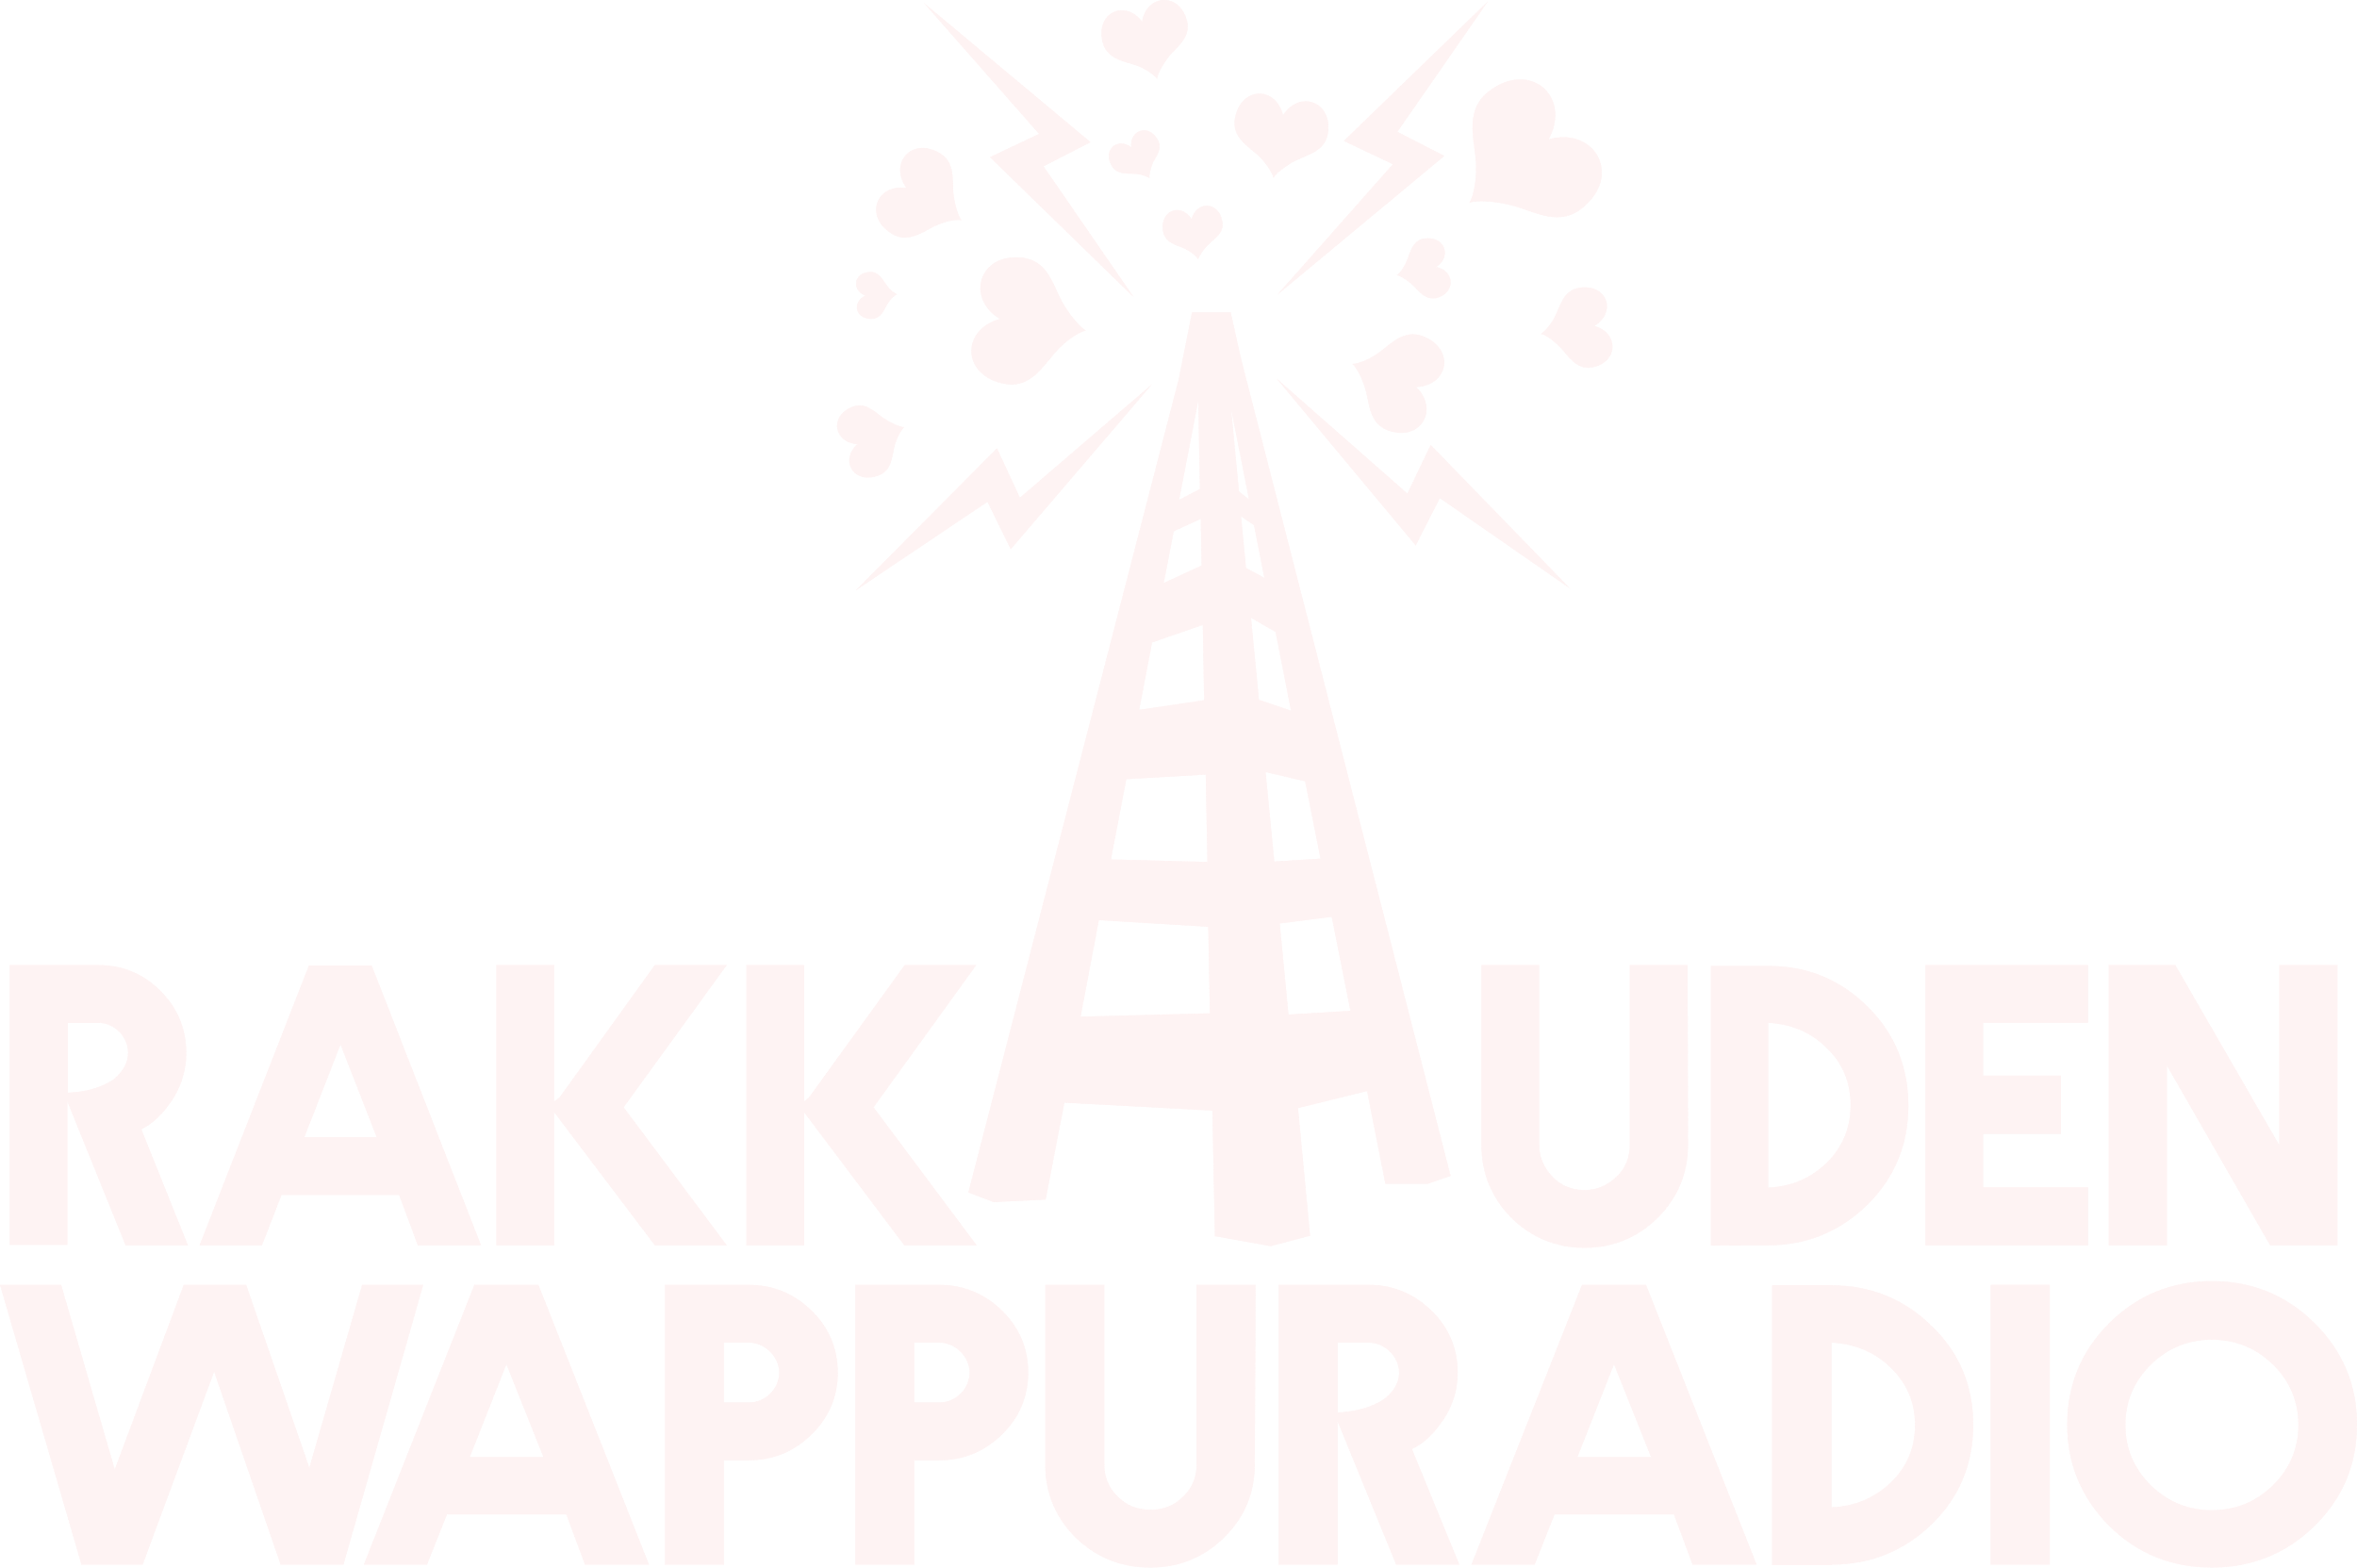
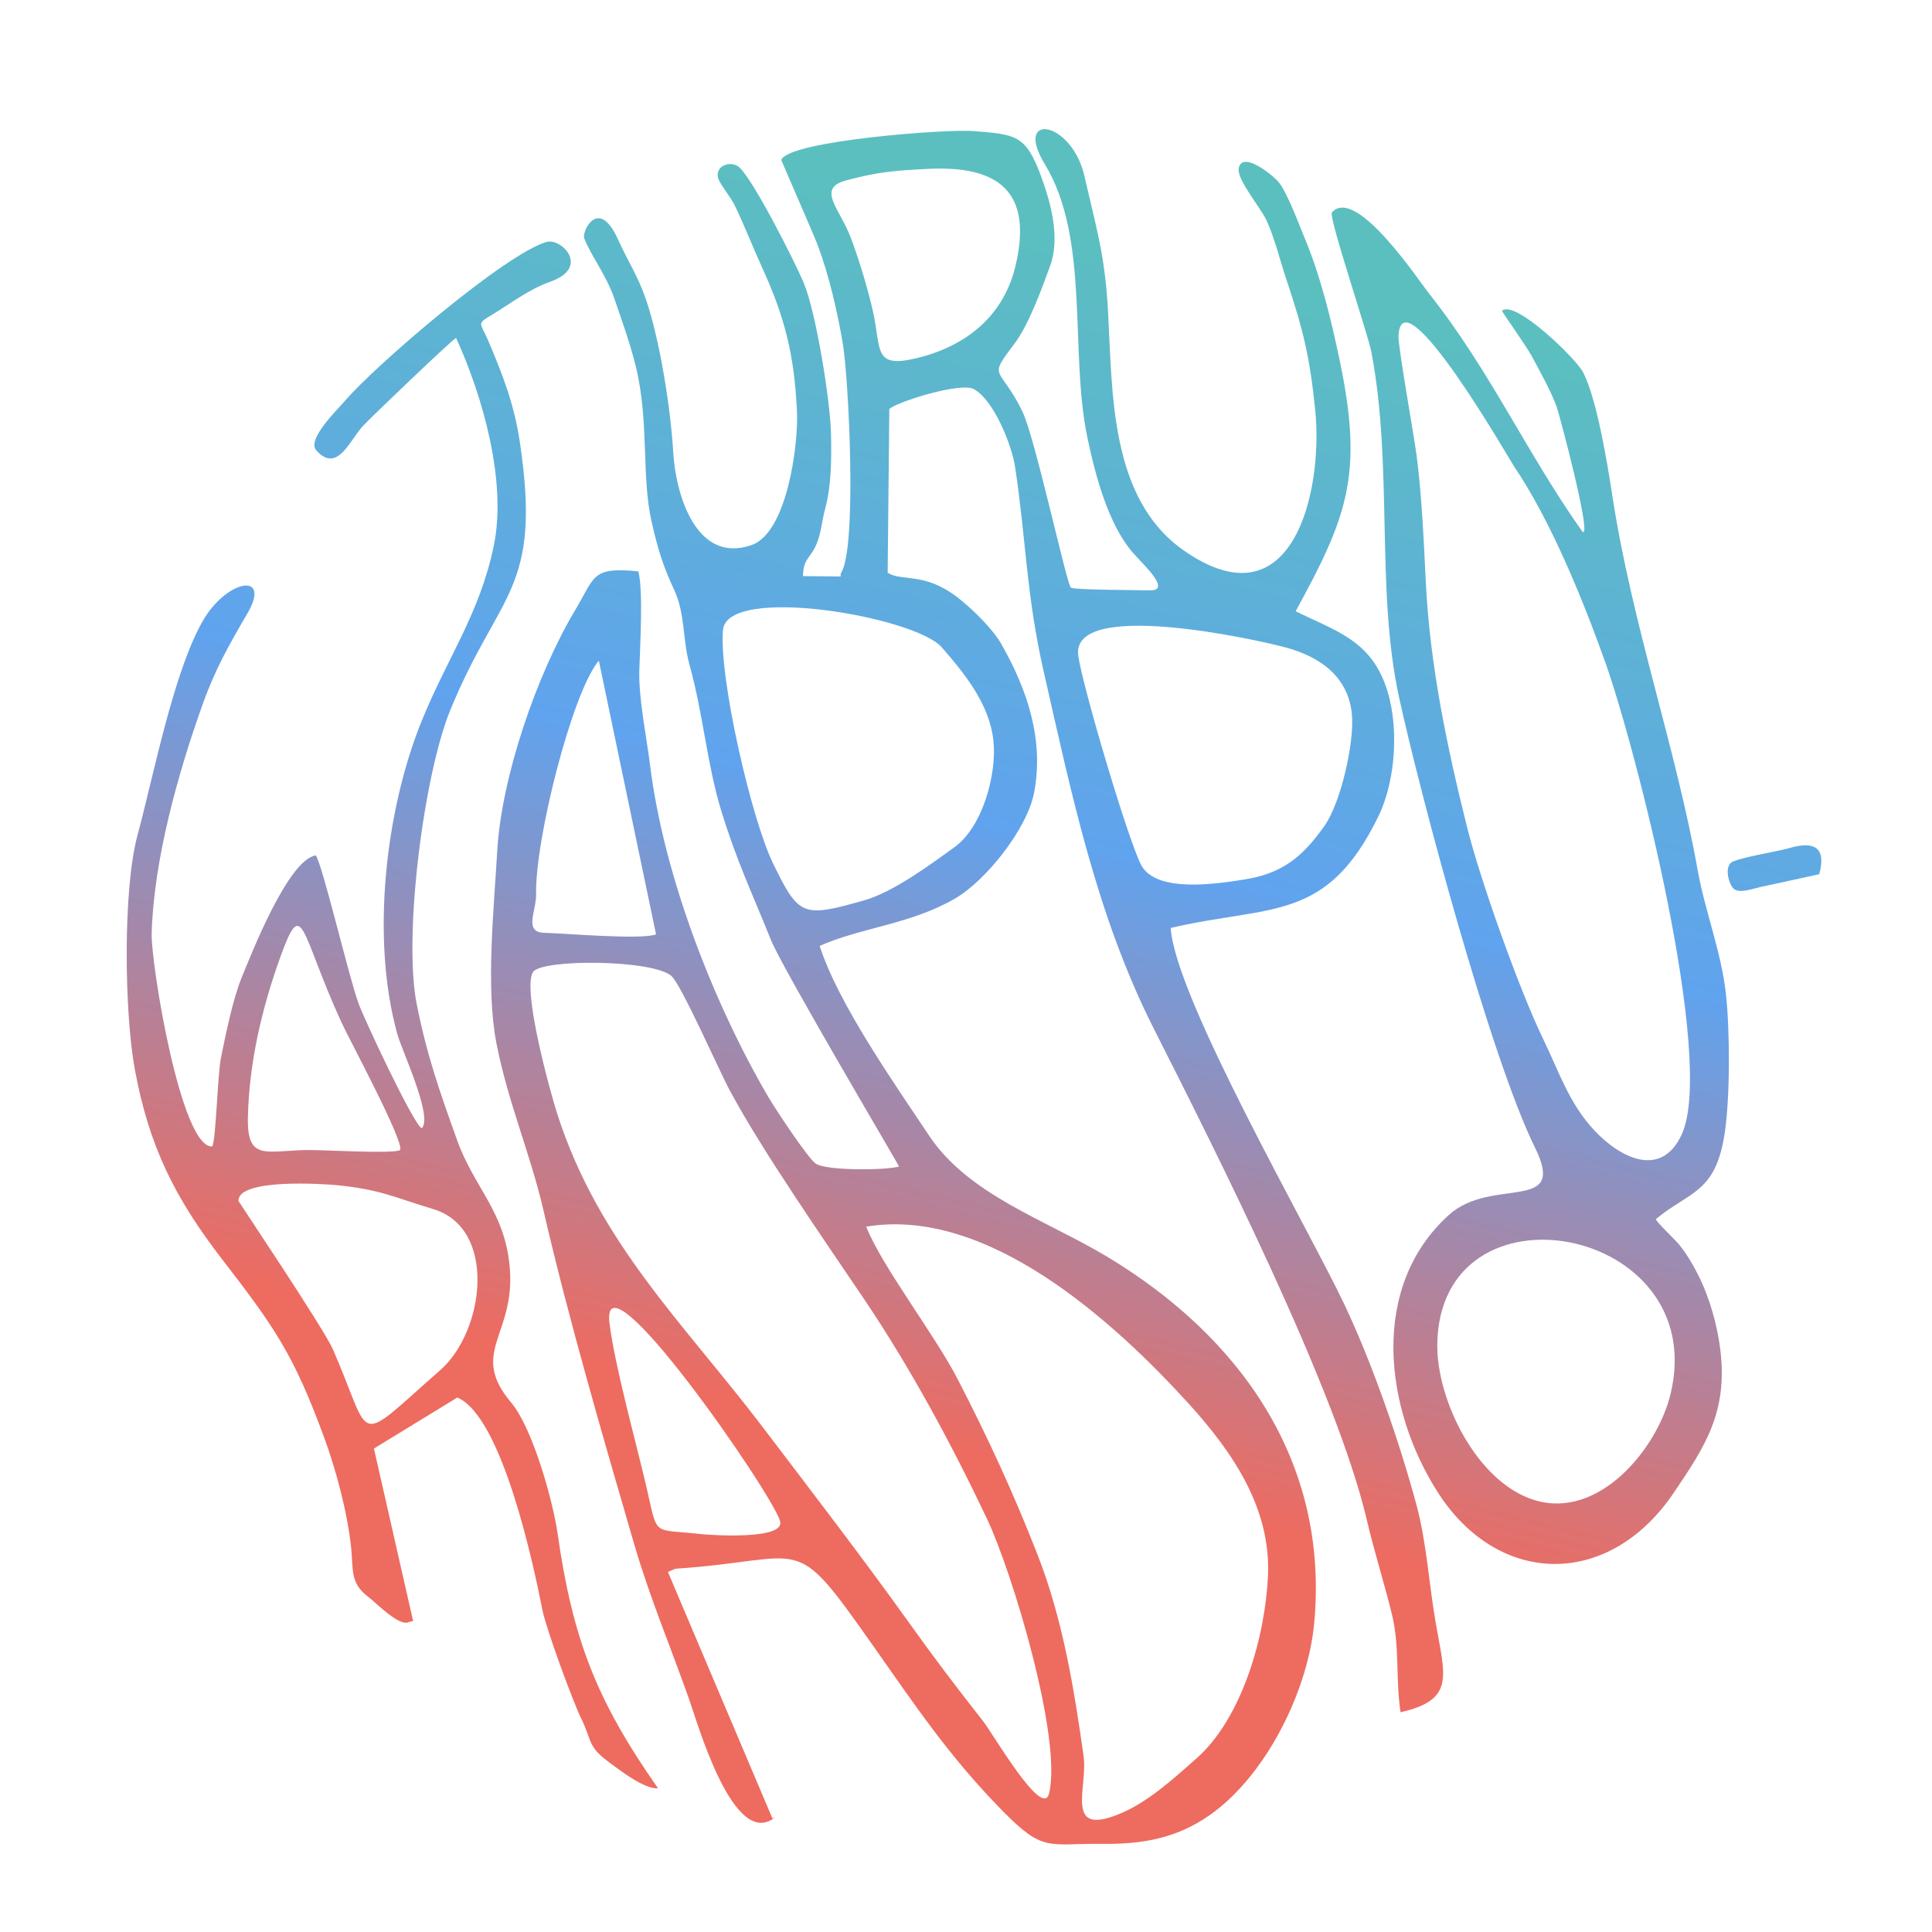
- <svg xmlns="http://www.w3.org/2000/svg" version="1.1" id="Layer_1" x="0px" y="0px" viewBox="0 0 566.9 377" style="enable-background:new 0 0 566.9 377;" xml:space="preserve">
-   <style type="text/css">
- 	.st0{opacity:0.9;}
- 	.st1{fill:#FEF2F2;}
- 	.st2{opacity:0.75;}
- </style>
-   <g id="Layer_2" class="st0">
- </g>
-   <g id="svg2">
-     <g class="st0">
+ <svg xmlns="http://www.w3.org/2000/svg" xmlns:xlink="http://www.w3.org/1999/xlink" xml:space="preserve" width="254mm" height="254mm" version="1.1" style="shape-rendering:geometricPrecision; text-rendering:geometricPrecision; image-rendering:optimizeQuality; fill-rule:evenodd; clip-rule:evenodd" viewBox="0 0 25400 25400">
+   <defs>
+     <style type="text/css">
+    
+     .fil2 {fill:url(#id0)}
+     .fil3 {fill:url(#id1)}
+     .fil0 {fill:url(#id2)}
+     .fil1 {fill:url(#id3)}
+    
+   </style>
+     <linearGradient id="id0" gradientUnits="userSpaceOnUse" x1="13148.9" y1="19277.1" x2="16908.6" y2="3664.89">
+       <stop offset="0" style="stop-opacity:1; stop-color:#EE6B60" />
+       <stop offset="0.51" style="stop-opacity:1; stop-color:#60A3EE" />
+       <stop offset="1" style="stop-opacity:1; stop-color:#5BBFBF" />
+     </linearGradient>
+     <linearGradient id="id1" gradientUnits="userSpaceOnUse" xlink:href="#id0" x1="13148.9" y1="19277" x2="16908.7" y2="3665.02">
+   </linearGradient>
+     <linearGradient id="id2" gradientUnits="userSpaceOnUse" xlink:href="#id0" x1="13148.9" y1="19277.1" x2="16908.6" y2="3664.89">
+   </linearGradient>
+     <linearGradient id="id3" gradientUnits="userSpaceOnUse" xlink:href="#id0" x1="13148.9" y1="19277.1" x2="16908.6" y2="3664.89">
+   </linearGradient>
+   </defs>
+   <g id="Layer_x0020_1">
+     <g id="_2648392229264">
      <g>
-         <g>
-           <g>
-             <path class="st1" d="M309.9,244l-2.1-21.9l12.5-1.6l4.5,22.6L309.9,244z M259.9,244.5l4.4-23.2l26.3,1.6l0.4,20.8       C291.1,243.7,259.9,244.5,259.9,244.5z M304.4,185.7l9.5,2.2l3.7,18.6l-11.1,0.7L304.4,185.7z M290,186.3l0.4,21l-23.2-0.6       l3.7-19.3C270.8,187.4,290,186.3,290,186.3z M289.3,150.3l0.3,18.1l-15.6,2.3l3.1-16.2C277.1,154.5,289.3,150.3,289.3,150.3z        M288.8,124.8L289,136l-9.1,4.2l2.4-12.4C282.2,127.8,288.8,124.8,288.8,124.8z M288.2,96.4l0.4,21.2l-5,2.6L288.2,96.4z        M298,118.2l-1.9-19.9l4.3,21.8L298,118.2z M299.7,136.6l-1.2-12.4l3.1,2.1l2.5,12.7C304.1,138.9,299.7,136.6,299.7,136.6z        M300.9,148.6l5.9,3.4l3.7,18.9l-7.7-2.6L300.9,148.6z M348.9,282.8L298.5,86.3L296,75.1h-9.3l-3.2,16.1l-50.6,195.6l0,0       l6.1,2.3l12.5-0.6l0,0l4.5-23.3l35.6,1.9l0.6,30.2l0,0l13.4,2.4l9.5-2.5l0,0l0,0l0,0l0,0l-2.9-30.7l16.6-4.1l4.4,22.3l0,0h10.2       L348.9,282.8L348.9,282.8L348.9,282.8z" />
-             <g>
-               <path class="st1" d="M229.3,46.4c-0.3-3.2,0.5-7.4-3.3-9.6c-6.9-4-12.2,2.6-8,8.4c-7.4-1-10.2,7-3.4,11.1        c3.7,2.2,7.2-0.4,10-1.8c2.8-1.4,5.7-1.8,6.7-1.5C230.6,52.3,229.6,49.3,229.3,46.4" />
-               <path class="st1" d="M213.2,68.5c-1-1.3-1.8-3.2-4-3.1c-4,0.2-4.4,4.4-1.1,5.7c-3.3,1.6-2.4,5.7,1.6,5.6        c2.2-0.1,2.9-2.1,3.7-3.5c0.8-1.3,1.9-2.3,2.4-2.4C215.3,70.6,214,69.7,213.2,68.5" />
-               <path class="st1" d="M255.3,72.3c-2-3.8-3.3-9.5-9.2-10.3c-10.7-1.4-13.9,9.8-5.6,14.7c-9.7,2.7-9.1,14.1,1.6,15.7        c5.8,0.8,8.7-4.2,11.6-7.5c2.7-3.2,6.2-5.2,7.5-5.4C260,78.9,257.2,75.8,255.3,72.3" />
-               <path class="st1" d="M212.6,100.6c-2.1-1.4-4.3-4-7.5-2.8c-5.8,2.2-4.5,8.7,1.1,9c-4.3,4-0.9,9.7,5,7.6        c3.2-1.1,3.4-4.5,3.9-6.9c0.6-2.4,1.8-4.3,2.4-4.8C216.8,102.8,214.5,101.9,212.6,100.6" />
-               <path class="st1" d="M278.4,33.5c-2.3-3.9-6.8-2.1-6.3,1.9c-3.4-2.5-7,0.7-4.7,4.5c1.2,2.1,3.6,1.8,5.4,1.9        c1.7,0.1,3.3,0.7,3.7,1.1c-0.2-0.5,0.2-2.3,0.8-3.8C278.2,37.5,279.7,35.6,278.4,33.5" />
-               <path class="st1" d="M285.5,5c-1.9-7.1-9.8-6.3-10.8,0.2c-4.2-5.5-11.3-2.1-9.5,5c1,3.9,4.9,4.5,7.7,5.4        c2.7,0.9,4.9,2.6,5.4,3.4c0-0.9,1.3-3.5,3-5.6C283.2,11.2,286.5,8.9,285.5,5" />
-               <path class="st1" d="M294,53.3c-0.8-5-6.3-5-7.4-0.6c-2.5-4-7.6-2.2-6.9,2.8c0.4,2.8,3.1,3.4,5,4.2c1.8,0.8,3.2,2.1,3.5,2.7        c0.1-0.6,1.1-2.3,2.5-3.6C292,57.4,294.5,56.1,294,53.3" />
-               <path class="st1" d="M345.5,64.2c3.9-2.7,1.8-7.7-3.1-6.8c-2.7,0.5-3.2,3.3-4,5.2c-0.7,1.8-1.9,3.3-2.5,3.6        c0.6,0,2.4,1,3.8,2.3c1.5,1.4,3,3.7,5.7,3.2C350.2,70.6,349.9,65.1,345.5,64.2" />
-               <path class="st1" d="M308.6,27.7c-1.8-7.2-10.3-6.9-11.6,0.9c-0.7,4.3,3,6.5,5.4,8.6c2.3,2.1,3.7,4.6,3.9,5.6        c0.4-0.9,2.8-2.9,5.4-4.2c2.9-1.4,7.1-2.3,7.7-6.6C320.5,24.2,312.4,21.7,308.6,27.7" />
-               <path class="st1" d="M372.5,33.5c5.6-10.5-4.7-19.2-14.6-11.4c-5.4,4.3-3.5,10.9-3,15.9c0.5,4.9-0.6,9.5-1.5,10.8        c1.4-0.7,6.4-0.5,10.9,0.8c4.9,1.4,10.8,4.9,16.2,0.5C390.4,42.2,383.5,30.4,372.5,33.5" />
-               <path class="st1" d="M383.5,78.4c5.4-3.3,3.1-10.2-3.6-9.2c-3.7,0.5-4.6,4.1-5.7,6.5s-2.9,4.2-3.6,4.6        c0.8,0.1,3.1,1.5,4.8,3.4c1.9,2,3.7,5.2,7.3,4.7C389.4,87.3,389.4,80,383.5,78.4" />
-               <path class="st1" d="M342.1,80.8c-4.4-1.6-7.5,1.8-10.2,3.8c-2.6,2-5.6,3-6.7,2.9c0.9,0.6,2.5,3.5,3.3,6.5        c0.9,3.3,0.9,7.9,5.3,9.5c8,2.9,12.4-5.2,6.8-10.4C348.6,92.7,350,83.7,342.1,80.8" />
-               <polygon class="st1" points="277.1,92.4 245.3,119.7 239.8,107.8 205.8,142 237.5,120.7 243.1,132.1       " />
-               <polygon class="st1" points="222.2,0.7 249.9,32.2 238.1,37.8 272.7,71.5 251,40 262.3,34.2       " />
-               <polygon class="st1" points="307.2,70.9 335,39.5 323.2,33.9 357.9,0.3 336.1,31.7 347.4,37.5       " />
-               <polygon class="st1" points="307,91 338.5,118.7 344.1,107 377.7,141.6 346.3,119.8 340.5,131.2       " />
-             </g>
-             <path class="st1" d="M16.3,262.8V246h7.4c3.9,0,7.1,3.4,7.1,7.2c0,2.3-1.1,4.4-3.4,6.3C27.4,259.5,23.8,262.5,16.3,262.8z        M30.2,299.5h15L34,271.6c2.2-1.1,4.4-2.9,6.4-5.6c2.9-3.8,4.4-8.1,4.4-12.8c0-5.8-2.1-10.8-6.2-14.9s-9.1-6.2-14.9-6.2H2.3       v67.3h13.9v-34.5L30.2,299.5z" />
-             <path class="st1" d="M90.6,273.5H73.2l8.7-22.3C81.9,251.2,90.6,273.5,90.6,273.5z M48,299.5h15l4.7-12.1H96l4.5,12.1h15.2       l-26.3-67.3H74.3L48,299.5z" />
-             <polygon class="st1" points="174.8,299.5 150,266.3 174.8,232.1 157.5,232.1 134.6,263.9 133.3,264.9 133.3,232.1 119.4,232.1        119.4,299.5 133.3,299.5 133.3,267.5 157.5,299.5      " />
-             <polygon class="st1" points="234.9,299.5 210.1,266.3 234.8,232.1 217.6,232.1 194.6,263.9 193.4,264.9 193.4,232.1        179.5,232.1 179.5,299.5 193.4,299.5 193.4,267.5 217.5,299.5      " />
-             <path class="st1" d="M405.9,232.1H392v43.2c0,3-1,5.6-3.2,7.7s-4.7,3.2-7.7,3.2s-5.6-1-7.7-3.2s-3.2-4.7-3.2-7.7v-43.2h-13.9       v43.2c0,6.8,2.4,12.7,7.2,17.6c4.9,4.8,10.8,7.2,17.6,7.2s12.7-2.4,17.6-7.2c4.9-4.9,7.3-10.8,7.3-17.6L405.9,232.1       L405.9,232.1z" />
-             <path class="st1" d="M425.3,246c5.5,0.3,10.2,2.2,14,6c3.9,3.7,5.8,8.4,5.8,13.8s-1.9,10.1-5.8,13.9c-3.9,3.7-8.5,5.7-14,5.9       V246z M425.3,299.5c9.3,0,17.2-3.3,23.8-9.7c6.6-6.5,9.9-14.5,9.9-23.9s-3.3-17.4-9.8-23.8c-6.5-6.5-14.5-9.8-23.8-9.8h-13.9       v67.3C411.3,299.5,425.3,299.5,425.3,299.5z" />
-             <polygon class="st1" points="502.2,232.1 463.1,232.1 463.1,299.5 502.2,299.5 502.2,285.5 477,285.5 477,272.7 495.7,272.7        495.7,258.7 477,258.7 477,246 502.2,246      " />
-             <polygon class="st1" points="562.2,299.5 562.2,232.1 548.2,232.1 548.2,275.4 523.2,232.1 507.2,232.1 507.2,299.5        521.2,299.5 521.2,256.3 546,299.5      " />
-             <polygon class="st1" points="101.8,309 87.1,309 74.4,353 59.2,309 44.2,309 27.6,353.4 14.7,309 0,309 19.6,376.3 34.3,376.3        51.5,329.9 67.5,376.3 82.6,376.3      " />
-             <path class="st1" d="M130.7,350.4H113l8.8-22.3L130.7,350.4z M87.5,376.3h15.2l4.8-12.1h28.7l4.5,12.1h15.4L129.5,309h-15.4       L87.5,376.3z" />
-             <path class="st1" d="M159.9,376.3h14.2v-25.1h6c5.9,0,10.9-2.1,15.1-6.2c4.2-4.1,6.3-9.1,6.3-14.9s-2.1-10.8-6.3-14.9       s-9.3-6.2-15.1-6.2h-20.2V376.3L159.9,376.3z M174.1,322.9h6c3.9,0,7.3,3.4,7.3,7.2c0,3.9-3.3,7.2-7.3,7.2h-6V322.9       L174.1,322.9z" />
-             <path class="st1" d="M205.7,376.3h14.2v-25.1h6c5.9,0,10.9-2.1,15.1-6.2c4.2-4.1,6.3-9.1,6.3-14.9s-2.1-10.8-6.3-14.9       s-9.3-6.2-15.1-6.2h-20.2V376.3z M219.9,322.9h6c3.9,0,7.3,3.4,7.3,7.2c0,3.9-3.3,7.2-7.3,7.2h-6V322.9L219.9,322.9z" />
-             <path class="st1" d="M302,309h-14.2v43.2c0,3-1,5.6-3.2,7.7c-2.2,2.2-4.8,3.2-7.9,3.2s-5.7-1-7.9-3.2s-3.2-4.7-3.2-7.7V309       h-14.2v43.2c0,6.8,2.4,12.7,7.3,17.6c5,4.8,10.9,7.2,17.9,7.2s12.9-2.4,17.8-7.2c5-4.9,7.4-10.8,7.4-17.6L302,309L302,309z" />
-             <path class="st1" d="M321.7,339.7v-16.8h7.5c3.9,0,7.3,3.4,7.3,7.2c0,2.3-1.1,4.4-3.5,6.3C332.9,336.4,329.3,339.4,321.7,339.7       z M335.8,376.3H351l-11.4-27.8c2.3-1.1,4.5-2.9,6.5-5.6c3-3.8,4.5-8.1,4.5-12.8c0-5.8-2.1-10.8-6.3-14.9s-9.3-6.2-15.1-6.2       h-21.7v67.3h14.2v-34.5L335.8,376.3z" />
-             <path class="st1" d="M397.1,350.4h-17.7l8.8-22.3C388.2,328.1,397.1,350.4,397.1,350.4z M353.9,376.3h15.2l4.8-12.1h28.7       l4.5,12.1h15.4L395.9,309h-15.4L353.9,376.3z" />
-             <path class="st1" d="M440.5,322.9c5.6,0.3,10.3,2.2,14.2,6c3.9,3.7,5.9,8.4,5.9,13.8s-1.9,10.1-5.9,13.9       c-3.9,3.7-8.7,5.7-14.2,5.9V322.9z M440.5,376.3c9.4,0,17.5-3.3,24.1-9.7c6.7-6.5,10-14.5,10-23.9s-3.3-17.4-10-23.8       c-6.6-6.5-14.7-9.8-24.2-9.8h-14.2v67.3h14.3V376.3z" />
-             <rect x="478.8" y="309" class="st1" width="14.2" height="67.3" />
-             <path class="st1" d="M532,377c9.7,0,17.9-3.4,24.7-10c6.8-6.7,10.2-14.8,10.2-24.4s-3.4-17.6-10.2-24.4       c-6.8-6.7-15-10.1-24.7-10.1s-17.9,3.4-24.7,10.1c-6.7,6.7-10.1,14.8-10.1,24.4s3.4,17.6,10.1,24.4       C514.1,373.7,522.3,377,532,377z M511.2,342.7c0-5.6,2-10.4,6.1-14.5c4.1-4,9-6,14.7-6s10.6,2,14.7,6c4.1,4,6.1,8.9,6.1,14.5       s-2,10.4-6.1,14.5c-4.1,4-9,6-14.7,6s-10.6-2-14.7-6C513.2,353.1,511.2,348.3,511.2,342.7z" />
-           </g>
-           <g class="st2">
-             <path class="st1" d="M309.9,244l-2.1-21.9l12.5-1.6l4.5,22.6L309.9,244z M259.9,244.5l4.4-23.2l26.3,1.6l0.4,20.8       C291.1,243.7,259.9,244.5,259.9,244.5z M304.4,185.7l9.5,2.2l3.7,18.6l-11.1,0.7L304.4,185.7z M290,186.3l0.4,21l-23.2-0.6       l3.7-19.3C270.8,187.4,290,186.3,290,186.3z M289.3,150.3l0.3,18.1l-15.6,2.3l3.1-16.2C277.1,154.5,289.3,150.3,289.3,150.3z        M288.8,124.8L289,136l-9.1,4.2l2.4-12.4C282.2,127.8,288.8,124.8,288.8,124.8z M288.2,96.4l0.4,21.2l-5,2.6L288.2,96.4z        M298,118.2l-1.9-19.9l4.3,21.8L298,118.2z M299.7,136.6l-1.2-12.4l3.1,2.1l2.5,12.7C304.1,138.9,299.7,136.6,299.7,136.6z        M300.9,148.6l5.9,3.4l3.7,18.9l-7.7-2.6L300.9,148.6z M348.9,282.8L298.5,86.3L296,75.1h-9.3l-3.2,16.1l-50.6,195.6l0,0       l6.1,2.3l12.5-0.6l0,0l4.5-23.3l35.6,1.9l0.6,30.2l0,0l13.4,2.4l9.5-2.5l0,0l0,0l0,0l0,0l-2.9-30.7l16.6-4.1l4.4,22.3l0,0h10.2       L348.9,282.8L348.9,282.8L348.9,282.8z" />
-             <g>
-               <path class="st1" d="M229.3,46.4c-0.3-3.2,0.5-7.4-3.3-9.6c-6.9-4-12.2,2.6-8,8.4c-7.4-1-10.2,7-3.4,11.1        c3.7,2.2,7.2-0.4,10-1.8c2.8-1.4,5.7-1.8,6.7-1.5C230.6,52.3,229.6,49.3,229.3,46.4" />
-               <path class="st1" d="M213.2,68.5c-1-1.3-1.8-3.2-4-3.1c-4,0.2-4.4,4.4-1.1,5.7c-3.3,1.6-2.4,5.7,1.6,5.6        c2.2-0.1,2.9-2.1,3.7-3.5c0.8-1.3,1.9-2.3,2.4-2.4C215.3,70.6,214,69.7,213.2,68.5" />
-               <path class="st1" d="M255.3,72.3c-2-3.8-3.3-9.5-9.2-10.3c-10.7-1.4-13.9,9.8-5.6,14.7c-9.7,2.7-9.1,14.1,1.6,15.7        c5.8,0.8,8.7-4.2,11.6-7.5c2.7-3.2,6.2-5.2,7.5-5.4C260,78.9,257.2,75.8,255.3,72.3" />
-               <path class="st1" d="M212.6,100.6c-2.1-1.4-4.3-4-7.5-2.8c-5.8,2.2-4.5,8.7,1.1,9c-4.3,4-0.9,9.7,5,7.6        c3.2-1.1,3.4-4.5,3.9-6.9c0.6-2.4,1.8-4.3,2.4-4.8C216.8,102.8,214.5,101.9,212.6,100.6" />
-               <path class="st1" d="M278.4,33.5c-2.3-3.9-6.8-2.1-6.3,1.9c-3.4-2.5-7,0.7-4.7,4.5c1.2,2.1,3.6,1.8,5.4,1.9        c1.7,0.1,3.3,0.7,3.7,1.1c-0.2-0.5,0.2-2.3,0.8-3.8C278.2,37.5,279.7,35.6,278.4,33.5" />
-               <path class="st1" d="M285.5,5c-1.9-7.1-9.8-6.3-10.8,0.2c-4.2-5.5-11.3-2.1-9.5,5c1,3.9,4.9,4.5,7.7,5.4        c2.7,0.9,4.9,2.6,5.4,3.4c0-0.9,1.3-3.5,3-5.6C283.2,11.2,286.5,8.9,285.5,5" />
-               <path class="st1" d="M294,53.3c-0.8-5-6.3-5-7.4-0.6c-2.5-4-7.6-2.2-6.9,2.8c0.4,2.8,3.1,3.4,5,4.2c1.8,0.8,3.2,2.1,3.5,2.7        c0.1-0.6,1.1-2.3,2.5-3.6C292,57.4,294.5,56.1,294,53.3" />
-               <path class="st1" d="M345.5,64.2c3.9-2.7,1.8-7.7-3.1-6.8c-2.7,0.5-3.2,3.3-4,5.2c-0.7,1.8-1.9,3.3-2.5,3.6        c0.6,0,2.4,1,3.8,2.3c1.5,1.4,3,3.7,5.7,3.2C350.2,70.6,349.9,65.1,345.5,64.2" />
-               <path class="st1" d="M308.6,27.7c-1.8-7.2-10.3-6.9-11.6,0.9c-0.7,4.3,3,6.5,5.4,8.6c2.3,2.1,3.7,4.6,3.9,5.6        c0.4-0.9,2.8-2.9,5.4-4.2c2.9-1.4,7.1-2.3,7.7-6.6C320.5,24.2,312.4,21.7,308.6,27.7" />
-               <path class="st1" d="M372.5,33.5c5.6-10.5-4.7-19.2-14.6-11.4c-5.4,4.3-3.5,10.9-3,15.9c0.5,4.9-0.6,9.5-1.5,10.8        c1.4-0.7,6.4-0.5,10.9,0.8c4.9,1.4,10.8,4.9,16.2,0.5C390.4,42.2,383.5,30.4,372.5,33.5" />
-               <path class="st1" d="M383.5,78.4c5.4-3.3,3.1-10.2-3.6-9.2c-3.7,0.5-4.6,4.1-5.7,6.5s-2.9,4.2-3.6,4.6        c0.8,0.1,3.1,1.5,4.8,3.4c1.9,2,3.7,5.2,7.3,4.7C389.4,87.3,389.4,80,383.5,78.4" />
-               <path class="st1" d="M342.1,80.8c-4.4-1.6-7.5,1.8-10.2,3.8c-2.6,2-5.6,3-6.7,2.9c0.9,0.6,2.5,3.5,3.3,6.5        c0.9,3.3,0.9,7.9,5.3,9.5c8,2.9,12.4-5.2,6.8-10.4C348.6,92.7,350,83.7,342.1,80.8" />
-               <polygon class="st1" points="277.1,92.4 245.3,119.7 239.8,107.8 205.8,142 237.5,120.7 243.1,132.1       " />
-               <polygon class="st1" points="222.2,0.7 249.9,32.2 238.1,37.8 272.7,71.5 251,40 262.3,34.2       " />
-               <polygon class="st1" points="307.2,70.9 335,39.5 323.2,33.9 357.9,0.3 336.1,31.7 347.4,37.5       " />
-               <polygon class="st1" points="307,91 338.5,118.7 344.1,107 377.7,141.6 346.3,119.8 340.5,131.2       " />
-             </g>
-             <path class="st1" d="M16.3,262.8V246h7.4c3.9,0,7.1,3.4,7.1,7.2c0,2.3-1.1,4.4-3.4,6.3C27.4,259.5,23.8,262.5,16.3,262.8z        M30.2,299.5h15L34,271.6c2.2-1.1,4.4-2.9,6.4-5.6c2.9-3.8,4.4-8.1,4.4-12.8c0-5.8-2.1-10.8-6.2-14.9s-9.1-6.2-14.9-6.2H2.3       v67.3h13.9v-34.5L30.2,299.5z" />
-             <path class="st1" d="M90.6,273.5H73.2l8.7-22.3C81.9,251.2,90.6,273.5,90.6,273.5z M48,299.5h15l4.7-12.1H96l4.5,12.1h15.2       l-26.3-67.3H74.3L48,299.5z" />
-             <polygon class="st1" points="174.8,299.5 150,266.3 174.8,232.1 157.5,232.1 134.6,263.9 133.3,264.9 133.3,232.1 119.4,232.1        119.4,299.5 133.3,299.5 133.3,267.5 157.5,299.5      " />
-             <polygon class="st1" points="234.9,299.5 210.1,266.3 234.8,232.1 217.6,232.1 194.6,263.9 193.4,264.9 193.4,232.1        179.5,232.1 179.5,299.5 193.4,299.5 193.4,267.5 217.5,299.5      " />
-             <path class="st1" d="M405.9,232.1H392v43.2c0,3-1,5.6-3.2,7.7s-4.7,3.2-7.7,3.2s-5.6-1-7.7-3.2s-3.2-4.7-3.2-7.7v-43.2h-13.9       v43.2c0,6.8,2.4,12.7,7.2,17.6c4.9,4.8,10.8,7.2,17.6,7.2s12.7-2.4,17.6-7.2c4.9-4.9,7.3-10.8,7.3-17.6L405.9,232.1       L405.9,232.1z" />
-             <path class="st1" d="M425.3,246c5.5,0.3,10.2,2.2,14,6c3.9,3.7,5.8,8.4,5.8,13.8s-1.9,10.1-5.8,13.9c-3.9,3.7-8.5,5.7-14,5.9       V246z M425.3,299.5c9.3,0,17.2-3.3,23.8-9.7c6.6-6.5,9.9-14.5,9.9-23.9s-3.3-17.4-9.8-23.8c-6.5-6.5-14.5-9.8-23.8-9.8h-13.9       v67.3C411.3,299.5,425.3,299.5,425.3,299.5z" />
-             <polygon class="st1" points="502.2,232.1 463.1,232.1 463.1,299.5 502.2,299.5 502.2,285.5 477,285.5 477,272.7 495.7,272.7        495.7,258.7 477,258.7 477,246 502.2,246      " />
-             <polygon class="st1" points="562.2,299.5 562.2,232.1 548.2,232.1 548.2,275.4 523.2,232.1 507.2,232.1 507.2,299.5        521.2,299.5 521.2,256.3 546,299.5      " />
-             <polygon class="st1" points="101.8,309 87.1,309 74.4,353 59.2,309 44.2,309 27.6,353.4 14.7,309 0,309 19.6,376.3 34.3,376.3        51.5,329.9 67.5,376.3 82.6,376.3      " />
-             <path class="st1" d="M130.7,350.4H113l8.8-22.3L130.7,350.4z M87.5,376.3h15.2l4.8-12.1h28.7l4.5,12.1h15.4L129.5,309h-15.4       L87.5,376.3z" />
-             <path class="st1" d="M159.9,376.3h14.2v-25.1h6c5.9,0,10.9-2.1,15.1-6.2c4.2-4.1,6.3-9.1,6.3-14.9s-2.1-10.8-6.3-14.9       s-9.3-6.2-15.1-6.2h-20.2V376.3L159.9,376.3z M174.1,322.9h6c3.9,0,7.3,3.4,7.3,7.2c0,3.9-3.3,7.2-7.3,7.2h-6V322.9       L174.1,322.9z" />
-             <path class="st1" d="M205.7,376.3h14.2v-25.1h6c5.9,0,10.9-2.1,15.1-6.2c4.2-4.1,6.3-9.1,6.3-14.9s-2.1-10.8-6.3-14.9       s-9.3-6.2-15.1-6.2h-20.2V376.3z M219.9,322.9h6c3.9,0,7.3,3.4,7.3,7.2c0,3.9-3.3,7.2-7.3,7.2h-6V322.9L219.9,322.9z" />
-             <path class="st1" d="M302,309h-14.2v43.2c0,3-1,5.6-3.2,7.7c-2.2,2.2-4.8,3.2-7.9,3.2s-5.7-1-7.9-3.2s-3.2-4.7-3.2-7.7V309       h-14.2v43.2c0,6.8,2.4,12.7,7.3,17.6c5,4.8,10.9,7.2,17.9,7.2s12.9-2.4,17.8-7.2c5-4.9,7.4-10.8,7.4-17.6L302,309L302,309z" />
-             <path class="st1" d="M321.7,339.7v-16.8h7.5c3.9,0,7.3,3.4,7.3,7.2c0,2.3-1.1,4.4-3.5,6.3C332.9,336.4,329.3,339.4,321.7,339.7       z M335.8,376.3H351l-11.4-27.8c2.3-1.1,4.5-2.9,6.5-5.6c3-3.8,4.5-8.1,4.5-12.8c0-5.8-2.1-10.8-6.3-14.9s-9.3-6.2-15.1-6.2       h-21.7v67.3h14.2v-34.5L335.8,376.3z" />
-             <path class="st1" d="M397.1,350.4h-17.7l8.8-22.3C388.2,328.1,397.1,350.4,397.1,350.4z M353.9,376.3h15.2l4.8-12.1h28.7       l4.5,12.1h15.4L395.9,309h-15.4L353.9,376.3z" />
-             <path class="st1" d="M440.5,322.9c5.6,0.3,10.3,2.2,14.2,6c3.9,3.7,5.9,8.4,5.9,13.8s-1.9,10.1-5.9,13.9       c-3.9,3.7-8.7,5.7-14.2,5.9V322.9z M440.5,376.3c9.4,0,17.5-3.3,24.1-9.7c6.7-6.5,10-14.5,10-23.9s-3.3-17.4-10-23.8       c-6.6-6.5-14.7-9.8-24.2-9.8h-14.2v67.3h14.3V376.3z" />
-             <rect x="478.8" y="309" class="st1" width="14.2" height="67.3" />
-             <path class="st1" d="M532,377c9.7,0,17.9-3.4,24.7-10c6.8-6.7,10.2-14.8,10.2-24.4s-3.4-17.6-10.2-24.4       c-6.8-6.7-15-10.1-24.7-10.1s-17.9,3.4-24.7,10.1c-6.7,6.7-10.1,14.8-10.1,24.4s3.4,17.6,10.1,24.4       C514.1,373.7,522.3,377,532,377z M511.2,342.7c0-5.6,2-10.4,6.1-14.5c4.1-4,9-6,14.7-6s10.6,2,14.7,6c4.1,4,6.1,8.9,6.1,14.5       s-2,10.4-6.1,14.5c-4.1,4-9,6-14.7,6s-10.6-2-14.7-6C513.2,353.1,511.2,348.3,511.2,342.7z" />
-           </g>
-         </g>
+         <path class="fil0" d="M8013 17395c-125,-1029 2141,2237 2243,2604 69,247 -898,186 -1057,168 -637,-71 -546,49 -703,-629 -136,-583 -416,-1591 -483,-2143zm3375 -1268c1591,-267 3254,1242 4246,2334 570,629 1077,1366 1036,2259 -36,786 -335,1864 -941,2399 -287,253 -613,552 -962,707 -798,355 -461,-319 -521,-739 -127,-898 -274,-1801 -607,-2651 -315,-807 -645,-1521 -1041,-2290 -308,-601 -1001,-1491 -1210,-2019zm-4381 -3347c110,-175 1573,-167 1821,52 131,117 623,1238 768,1507 430,800 1240,1963 1768,2746 605,898 1147,1901 1611,2881 336,708 993,2897 817,3613 -85,343 -734,-781 -869,-953 -348,-443 -645,-834 -973,-1294 -605,-846 -1300,-1750 -1933,-2583 -1026,-1349 -2140,-2402 -2687,-4093 -97,-298 -467,-1645 -323,-1876zm866 -4094l752 3598c-197,75 -1193,-14 -1466,-20 -281,-5 -106,-286 -111,-509 -14,-719 474,-2655 825,-3069zm6303 -65c-105,-751 2329,-219 2744,-104 453,126 819,396 855,896 27,363 -148,1142 -361,1443 -294,416 -558,630 -1068,709 -338,52 -1152,183 -1346,-198 -177,-350 -767,-2341 -824,-2746zm-4671 -338c53,-601 2525,-176 2876,227 311,356 631,754 680,1234 45,433 -142,1125 -510,1392 -327,236 -807,593 -1194,702 -803,227 -852,214 -1194,-487 -287,-590 -712,-2447 -658,-3068zm2705 -6063c912,-44 1374,296 1141,1275 -159,667 -656,1060 -1306,1215 -570,136 -455,-114 -570,-624 -66,-292 -187,-693 -294,-972 -145,-375 -445,-636 -64,-740 422,-115 658,-133 1093,-154zm1869 5506c-57,-47 -472,-1982 -640,-2322 -300,-610 -462,-408 -101,-887 188,-249 359,-723 467,-1018 136,-369 13,-824 -118,-1182 -202,-549 -335,-548 -888,-594 -338,-29 -2421,124 -2528,379 0,8 430,989 481,1125 147,393 258,874 328,1288 78,462 192,2716 -27,3025l-1 39 -495 -5c3,-236 99,-229 181,-429 59,-145 69,-304 110,-455 85,-316 84,-665 77,-992 -9,-429 -198,-1603 -361,-1986 -118,-278 -650,-1329 -840,-1508 -105,-99 -316,-35 -286,126 14,77 170,263 220,367 128,265 239,552 362,822 304,663 423,1159 458,1894 20,429 -129,1590 -597,1753 -734,254 -999,-676 -1030,-1220 -33,-567 -174,-1469 -357,-2005 -106,-312 -242,-511 -369,-793 -256,-569 -477,-105 -445,-18 84,225 285,473 396,793 97,281 215,613 284,899 178,737 69,1437 208,2043 79,344 144,567 294,887 148,316 110,651 202,984 183,661 230,1310 420,1929 210,678 399,1064 653,1696 149,370 1685,2967 1683,2975 -168,51 -966,58 -1098,-40 -109,-80 -534,-725 -621,-874 -731,-1251 -1376,-2923 -1554,-4359 -46,-371 -154,-893 -142,-1253 9,-305 54,-1034 -12,-1298 -621,-64 -570,74 -831,509 -505,843 -970,2197 -1025,3168 -43,760 -154,1802 -9,2534 153,778 447,1451 617,2190 325,1411 782,2978 1188,4372 208,716 480,1357 729,2061 108,303 584,1985 1128,1546l-35 15 -1374 -3241 99 -42c1759,-117 1521,-516 2584,992 574,815 1014,1477 1723,2198 535,544 594,420 1305,427 523,6 970,-70 1408,-375 748,-521 1296,-1641 1378,-2528 196,-2112 -962,-3759 -2727,-4819 -801,-480 -1817,-808 -2337,-1590 -458,-688 -1192,-1730 -1438,-2493 533,-239 1201,-285 1780,-623 416,-242 950,-925 1039,-1390 134,-696 -90,-1359 -430,-1955 -119,-209 -398,-479 -591,-625 -433,-325 -714,-194 -904,-313l22 -2152c85,-90 938,-359 1112,-262 263,145 497,734 541,1020 147,972 146,1681 376,2691 366,1607 697,3211 1446,4693 801,1585 2399,4741 2802,6460 99,425 227,821 328,1232 109,440 48,847 116,1299 722,-165 584,-471 460,-1189 -86,-495 -119,-1049 -249,-1531 -222,-826 -584,-1873 -951,-2645 -479,-1009 -2223,-4028 -2282,-4946 1318,-308 2046,-65 2729,-1464 239,-490 281,-1238 87,-1749 -219,-579 -658,-697 -1173,-951 683,-1247 890,-1800 583,-3278 -114,-547 -253,-1125 -470,-1641 -80,-193 -214,-560 -330,-714 -79,-102 -498,-434 -532,-184 -20,144 281,505 360,666 101,207 187,550 264,780 222,663 313,1030 383,1736 105,1065 -299,2844 -1737,1830 -967,-682 -929,-2075 -987,-3130 -41,-749 -150,-1080 -309,-1779 -168,-745 -941,-851 -524,-166 599,985 323,2461 561,3597 102,486 271,1138 600,1516 122,140 517,499 223,492 -127,-3 -989,-4 -1040,-35z" />
+         <path class="fil1" d="M18896 17682c20,-2234 3607,-1577 3066,648 -173,713 -938,1652 -1788,1392 -755,-231 -1284,-1308 -1278,-2040zm-510 -13270c45,-838 1468,1644 1518,1718 485,715 906,1753 1199,2572 400,1121 1457,5243 1005,6216 -272,585 -815,297 -1143,-52 -338,-360 -467,-774 -679,-1210 -311,-642 -822,-2077 -996,-2772 -262,-1045 -490,-2136 -544,-3214 -28,-551 -50,-1112 -119,-1659 -34,-272 -249,-1458 -241,-1599zm1751 268c96,176 267,490 329,671 52,155 435,1612 352,1641l-9 5c-728,-1024 -1223,-2132 -2020,-3136 -135,-169 -963,-1422 -1278,-1069 -50,55 472,1592 518,1835 288,1499 56,3123 364,4539 277,1272 1200,4730 1788,5923 430,871 -566,371 -1134,885 -1043,944 -851,2546 -141,3651 796,1237 2244,1257 3093,9 429,-631 714,-1075 619,-1881 -39,-331 -143,-697 -294,-995 -72,-142 -148,-269 -247,-394 -64,-79 -319,-312 -305,-338 441,-366 778,-336 900,-1111 75,-476 72,-1363 19,-1844 -61,-561 -273,-1079 -372,-1632 -288,-1618 -862,-3225 -1123,-4930 -62,-408 -202,-1265 -382,-1613 -90,-177 -893,-960 -1068,-811 17,40 321,466 391,595z" />
+         <path class="fil2" d="M3135 15789c-8,-299 1110,-225 1289,-208 576,57 752,158 1274,316 840,253 675,1604 88,2118 -1149,1008 -875,949 -1408,-273 -119,-273 -1243,-1947 -1243,-1953zm2125 -669c-81,52 -1015,-2 -1193,-1 -564,3 -821,162 -808,-431 16,-710 181,-1422 421,-2090 305,-847 259,-357 809,843 97,213 830,1572 771,1679zm736 -10678c350,766 669,1886 497,2727 -185,901 -608,1467 -951,2314 -477,1177 -668,2865 -317,4117 62,219 472,1090 319,1234 -118,-71 -751,-1427 -829,-1638 -127,-343 -471,-1816 -563,-1950 -361,53 -845,1287 -979,1617 -112,275 -208,748 -269,1048 -43,213 -66,1091 -114,1161 -412,27 -807,-2407 -796,-2801 27,-961 341,-2088 664,-2994 166,-469 347,-789 595,-1213 323,-553 -279,-449 -593,110 -384,681 -641,2025 -851,2801 -196,723 -174,2341 -36,3087 185,1004 525,1689 1151,2499 688,890 935,1247 1332,2322 162,439 313,1004 361,1469 29,278 -19,461 226,643 99,74 409,400 534,329l54 -13 -515 -2267 1097 -671c590,254 1002,2204 1118,2793 48,244 394,1187 507,1420 158,324 76,366 383,593 146,108 453,344 630,332 -806,-1153 -1120,-1948 -1321,-3354 -63,-434 -330,-1386 -608,-1715 -562,-666 56,-884 -20,-1776 -63,-740 -468,-1049 -692,-1675 -232,-649 -396,-1108 -532,-1793 -177,-892 92,-3012 444,-3868 647,-1572 1203,-1560 913,-3514 -74,-501 -227,-892 -422,-1350 -100,-234 -154,-201 65,-334 245,-149 483,-332 756,-428 534,-189 144,-577 -45,-524 -539,150 -2252,1620 -2653,2089 -98,115 -505,507 -379,650 275,312 439,-128 612,-316 112,-121 1150,-1114 1227,-1161z" />
+         <path class="fil3" d="M23918 11493c107,-399 -119,-426 -410,-339 -140,41 -690,128 -754,191 -84,83 -17,285 35,336 73,72 252,4 357,-20 89,-20 766,-165 772,-168z" />
      </g>
    </g>
  </g>
</svg>
